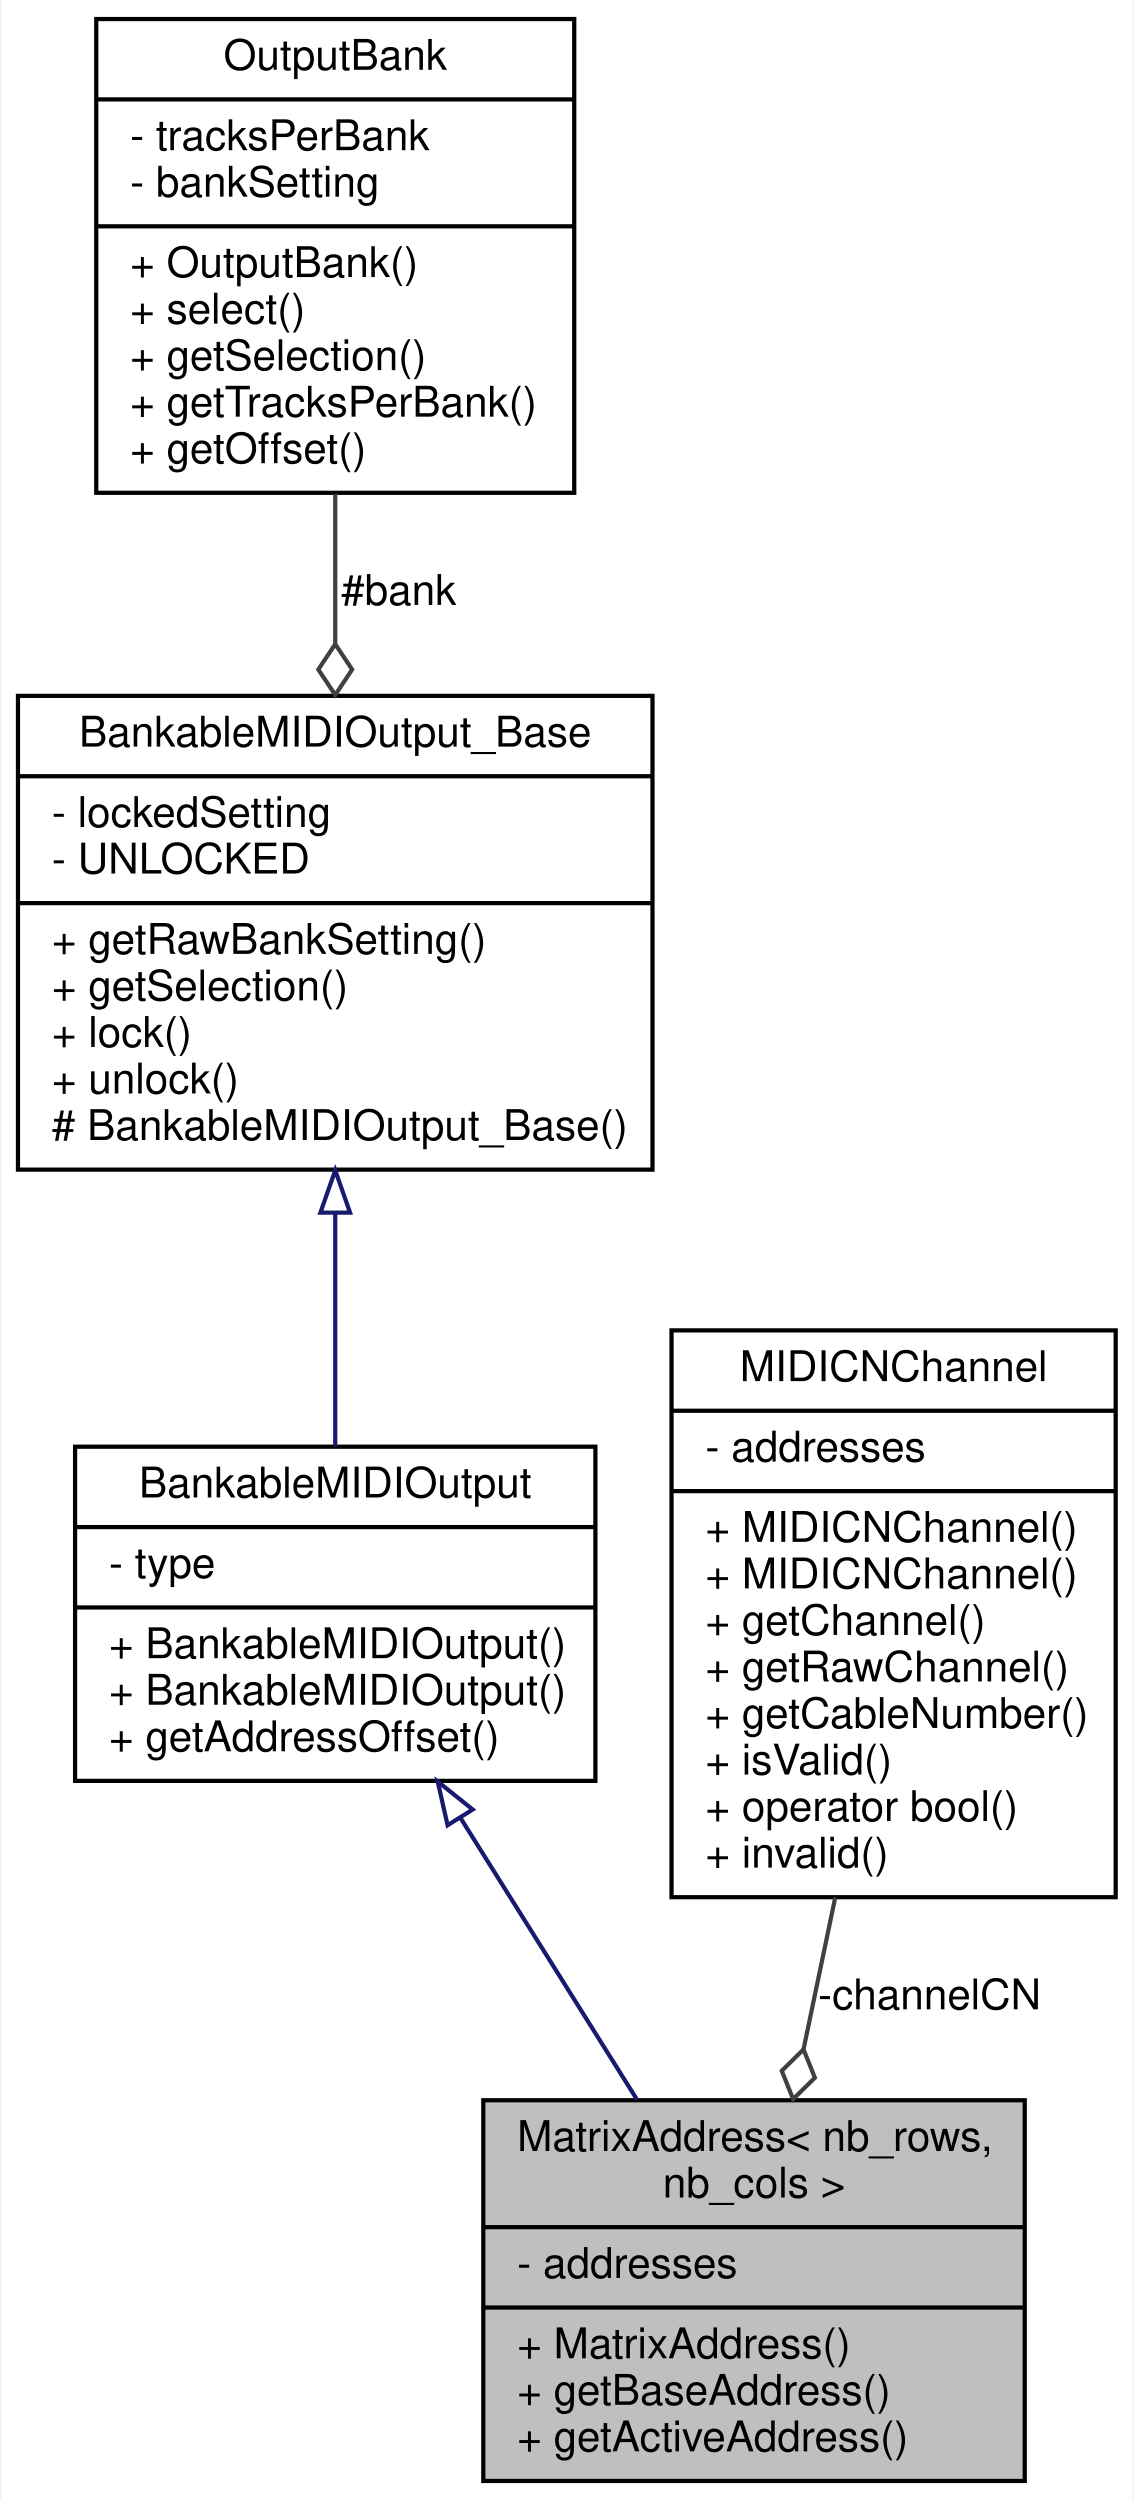
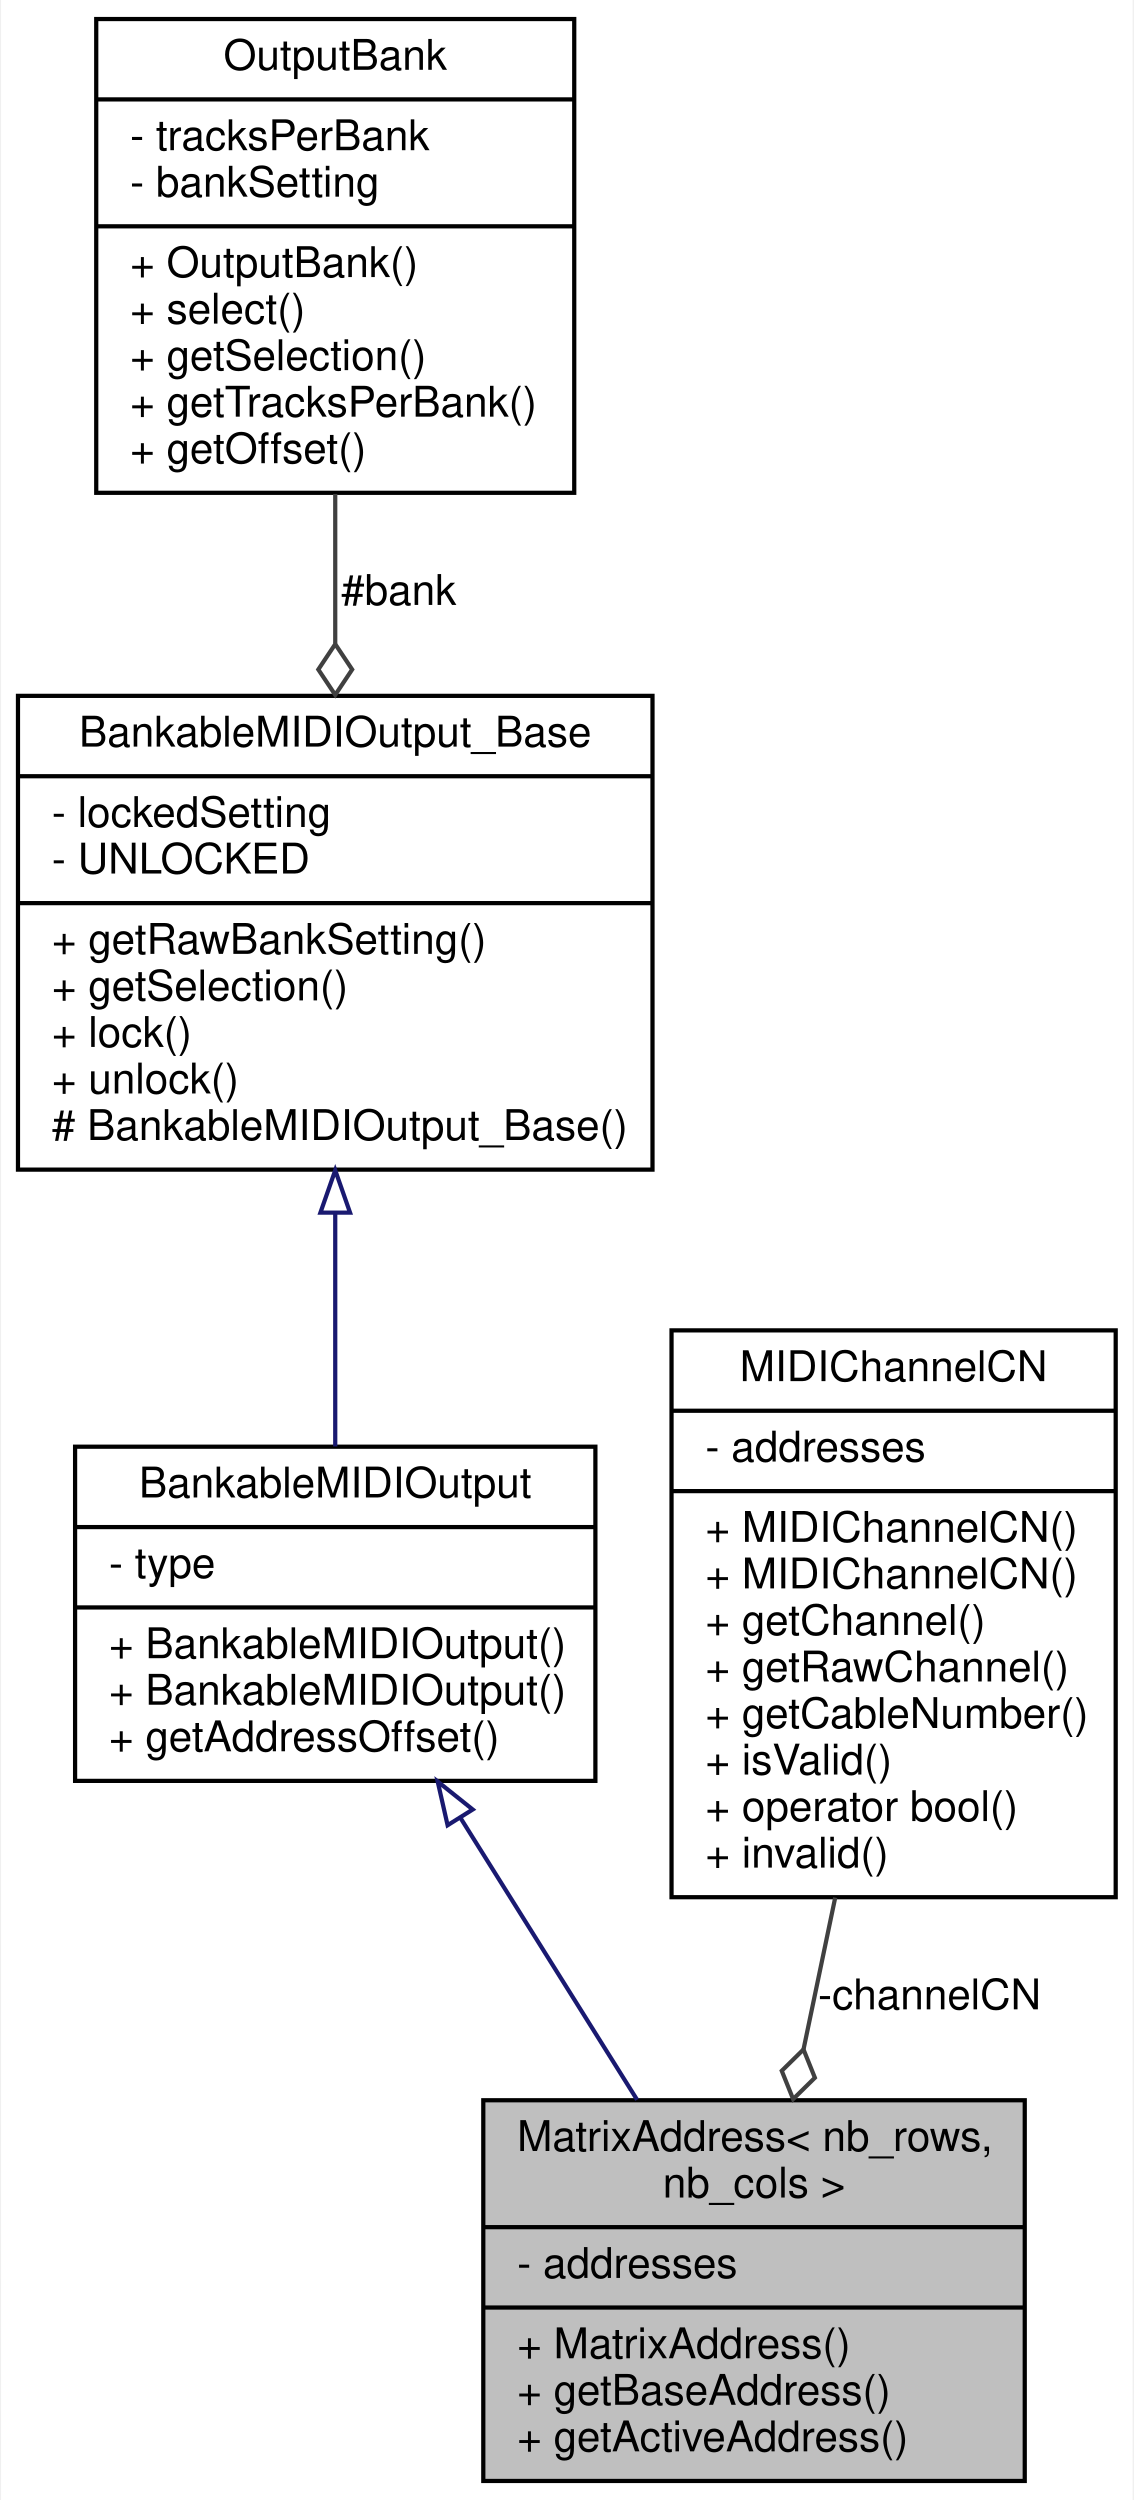
<svg xmlns="http://www.w3.org/2000/svg" xmlns:xlink="http://www.w3.org/1999/xlink" width="268pt" height="591pt" viewBox="0.00 0.00 267.50 591.00">
  <g id="graph0" class="graph" transform="scale(1 1) rotate(0) translate(4 587)">
    <polygon fill="white" stroke="none" points="-4,4 -4,-587 263.5,-587 263.5,4 -4,4" />
    <g id="node1" class="node">
      <g id="a_node1">
        <a xlink:title=" ">
          <polygon fill="#bfbfbf" stroke="black" points="110,-0.5 110,-90.5 238,-90.5 238,-0.5 110,-0.5" />
          <text text-anchor="start" x="118" y="-78.5" font-family="Helvetica,sans-Serif" font-size="10.00">MatrixAddress&lt; nb_rows,</text>
          <text text-anchor="middle" x="174" y="-67.5" font-family="Helvetica,sans-Serif" font-size="10.00"> nb_cols &gt;</text>
          <polyline fill="none" stroke="black" points="110,-60.5 238,-60.5 " />
          <text text-anchor="start" x="118" y="-48.5" font-family="Helvetica,sans-Serif" font-size="10.00">- addresses</text>
          <polyline fill="none" stroke="black" points="110,-41.5 238,-41.5 " />
          <text text-anchor="start" x="118" y="-29.5" font-family="Helvetica,sans-Serif" font-size="10.00">+ MatrixAddress()</text>
          <text text-anchor="start" x="118" y="-18.5" font-family="Helvetica,sans-Serif" font-size="10.00">+ getBaseAddress()</text>
          <text text-anchor="start" x="118" y="-7.5" font-family="Helvetica,sans-Serif" font-size="10.00">+ getActiveAddress()</text>
        </a>
      </g>
    </g>
    <g id="node2" class="node">
      <g id="a_node2">
        <a xlink:href="../../d3/d43/classBankableMIDIOutput.html" target="_top" xlink:title="A base class for all MIDIOutputElements that can be banked.">
          <polygon fill="white" stroke="black" points="13.5,-166 13.5,-245 136.5,-245 136.5,-166 13.5,-166" />
          <text text-anchor="middle" x="75" y="-233" font-family="Helvetica,sans-Serif" font-size="10.00">BankableMIDIOutput</text>
          <polyline fill="none" stroke="black" points="13.5,-226 136.5,-226 " />
          <text text-anchor="start" x="21.5" y="-214" font-family="Helvetica,sans-Serif" font-size="10.00">- type</text>
          <polyline fill="none" stroke="black" points="13.5,-207 136.5,-207 " />
          <text text-anchor="start" x="21.5" y="-195" font-family="Helvetica,sans-Serif" font-size="10.00">+ BankableMIDIOutput()</text>
          <text text-anchor="start" x="21.5" y="-184" font-family="Helvetica,sans-Serif" font-size="10.00">+ BankableMIDIOutput()</text>
          <text text-anchor="start" x="21.5" y="-173" font-family="Helvetica,sans-Serif" font-size="10.00">+ getAddressOffset()</text>
        </a>
      </g>
    </g>
    <g id="edge1" class="edge">
      <path fill="none" stroke="midnightblue" d="M104.552,-157.336C117.802,-136.19 133.342,-111.388 146.359,-90.614" />
      <polygon fill="none" stroke="midnightblue" points="101.562,-155.516 99.218,-165.849 107.494,-159.233 101.562,-155.516" />
    </g>
    <g id="node3" class="node">
      <g id="a_node3">
        <a xlink:href="../../d4/d6e/classBankableMIDIOutput__Base.html" target="_top" xlink:title=" ">
          <polygon fill="white" stroke="black" points="0,-310.5 0,-422.5 150,-422.5 150,-310.5 0,-310.5" />
          <text text-anchor="middle" x="75" y="-410.5" font-family="Helvetica,sans-Serif" font-size="10.00">BankableMIDIOutput_Base</text>
          <polyline fill="none" stroke="black" points="0,-403.5 150,-403.5 " />
          <text text-anchor="start" x="8" y="-391.5" font-family="Helvetica,sans-Serif" font-size="10.00">- lockedSetting</text>
          <text text-anchor="start" x="8" y="-380.5" font-family="Helvetica,sans-Serif" font-size="10.00">- UNLOCKED</text>
          <polyline fill="none" stroke="black" points="0,-373.5 150,-373.5 " />
          <text text-anchor="start" x="8" y="-361.5" font-family="Helvetica,sans-Serif" font-size="10.00">+ getRawBankSetting()</text>
          <text text-anchor="start" x="8" y="-350.5" font-family="Helvetica,sans-Serif" font-size="10.00">+ getSelection()</text>
          <text text-anchor="start" x="8" y="-339.5" font-family="Helvetica,sans-Serif" font-size="10.00">+ lock()</text>
          <text text-anchor="start" x="8" y="-328.5" font-family="Helvetica,sans-Serif" font-size="10.00">+ unlock()</text>
          <text text-anchor="start" x="8" y="-317.5" font-family="Helvetica,sans-Serif" font-size="10.00"># BankableMIDIOutput_Base()</text>
        </a>
      </g>
    </g>
    <g id="edge2" class="edge">
      <path fill="none" stroke="midnightblue" d="M75,-300.08C75,-281.371 75,-261.587 75,-245.053" />
      <polygon fill="none" stroke="midnightblue" points="71.5,-300.336 75,-310.336 78.5,-300.336 71.5,-300.336" />
    </g>
    <g id="node4" class="node">
      <g id="a_node4">
        <a xlink:href="../../d9/d36/classOutputBank.html" target="_top" xlink:title="A class for changing the address of BankableMIDIOutputs.">
          <polygon fill="white" stroke="black" points="18.5,-470.5 18.5,-582.5 131.5,-582.5 131.5,-470.5 18.5,-470.5" />
          <text text-anchor="middle" x="75" y="-570.5" font-family="Helvetica,sans-Serif" font-size="10.00">OutputBank</text>
          <polyline fill="none" stroke="black" points="18.5,-563.5 131.5,-563.5 " />
          <text text-anchor="start" x="26.5" y="-551.5" font-family="Helvetica,sans-Serif" font-size="10.00">- tracksPerBank</text>
          <text text-anchor="start" x="26.5" y="-540.5" font-family="Helvetica,sans-Serif" font-size="10.00">- bankSetting</text>
          <polyline fill="none" stroke="black" points="18.5,-533.5 131.5,-533.5 " />
          <text text-anchor="start" x="26.5" y="-521.5" font-family="Helvetica,sans-Serif" font-size="10.00">+ OutputBank()</text>
          <text text-anchor="start" x="26.5" y="-510.5" font-family="Helvetica,sans-Serif" font-size="10.00">+ select()</text>
          <text text-anchor="start" x="26.5" y="-499.5" font-family="Helvetica,sans-Serif" font-size="10.00">+ getSelection()</text>
          <text text-anchor="start" x="26.5" y="-488.5" font-family="Helvetica,sans-Serif" font-size="10.00">+ getTracksPerBank()</text>
          <text text-anchor="start" x="26.5" y="-477.5" font-family="Helvetica,sans-Serif" font-size="10.00">+ getOffset()</text>
        </a>
      </g>
    </g>
    <g id="edge3" class="edge">
      <path fill="none" stroke="#404040" d="M75,-470.239C75,-458.813 75,-446.657 75,-434.855" />
      <polygon fill="none" stroke="#404040" points="75,-434.73 71,-428.73 75,-422.73 79,-428.729 75,-434.73" />
      <text text-anchor="middle" x="90" y="-444" font-family="Helvetica,sans-Serif" font-size="10.00"> #bank</text>
    </g>
    <g id="node5" class="node">
      <g id="a_node5">
-         <a xlink:href="../../df/d9b/classMIDICNChannel.html" target="_top" xlink:title="A class for saving a MIDI channel and cable number.">
+         <a xlink:href="../../df/d2c/classMIDIChannelCN.html" target="_top" xlink:title="A class for saving a MIDI channel and cable number.">
          <polygon fill="white" stroke="black" points="154.5,-138.5 154.5,-272.5 259.5,-272.5 259.5,-138.5 154.5,-138.5" />
-           <text text-anchor="middle" x="207" y="-260.5" font-family="Helvetica,sans-Serif" font-size="10.00">MIDICNChannel</text>
+           <text text-anchor="middle" x="207" y="-260.5" font-family="Helvetica,sans-Serif" font-size="10.00">MIDIChannelCN</text>
          <polyline fill="none" stroke="black" points="154.5,-253.5 259.5,-253.5 " />
          <text text-anchor="start" x="162.5" y="-241.5" font-family="Helvetica,sans-Serif" font-size="10.00">- addresses</text>
          <polyline fill="none" stroke="black" points="154.5,-234.5 259.5,-234.5 " />
-           <text text-anchor="start" x="162.5" y="-222.5" font-family="Helvetica,sans-Serif" font-size="10.00">+ MIDICNChannel()</text>
-           <text text-anchor="start" x="162.5" y="-211.5" font-family="Helvetica,sans-Serif" font-size="10.00">+ MIDICNChannel()</text>
+           <text text-anchor="start" x="162.5" y="-222.5" font-family="Helvetica,sans-Serif" font-size="10.00">+ MIDIChannelCN()</text>
+           <text text-anchor="start" x="162.5" y="-211.5" font-family="Helvetica,sans-Serif" font-size="10.00">+ MIDIChannelCN()</text>
          <text text-anchor="start" x="162.5" y="-200.5" font-family="Helvetica,sans-Serif" font-size="10.00">+ getChannel()</text>
          <text text-anchor="start" x="162.5" y="-189.5" font-family="Helvetica,sans-Serif" font-size="10.00">+ getRawChannel()</text>
          <text text-anchor="start" x="162.5" y="-178.5" font-family="Helvetica,sans-Serif" font-size="10.00">+ getCableNumber()</text>
          <text text-anchor="start" x="162.5" y="-167.5" font-family="Helvetica,sans-Serif" font-size="10.00">+ isValid()</text>
          <text text-anchor="start" x="162.5" y="-156.5" font-family="Helvetica,sans-Serif" font-size="10.00">+ operator bool()</text>
          <text text-anchor="start" x="162.5" y="-145.5" font-family="Helvetica,sans-Serif" font-size="10.00">+ invalid()</text>
        </a>
      </g>
    </g>
    <g id="edge4" class="edge">
      <path fill="none" stroke="#404040" d="M193.196,-138.409C190.706,-126.485 188.131,-114.157 185.707,-102.552" />
      <polygon fill="none" stroke="#404040" points="185.699,-102.514 180.557,-97.459 183.246,-90.768 188.388,-95.823 185.699,-102.514" />
      <text text-anchor="middle" x="215.5" y="-112" font-family="Helvetica,sans-Serif" font-size="10.00"> -channelCN</text>
    </g>
  </g>
</svg>
